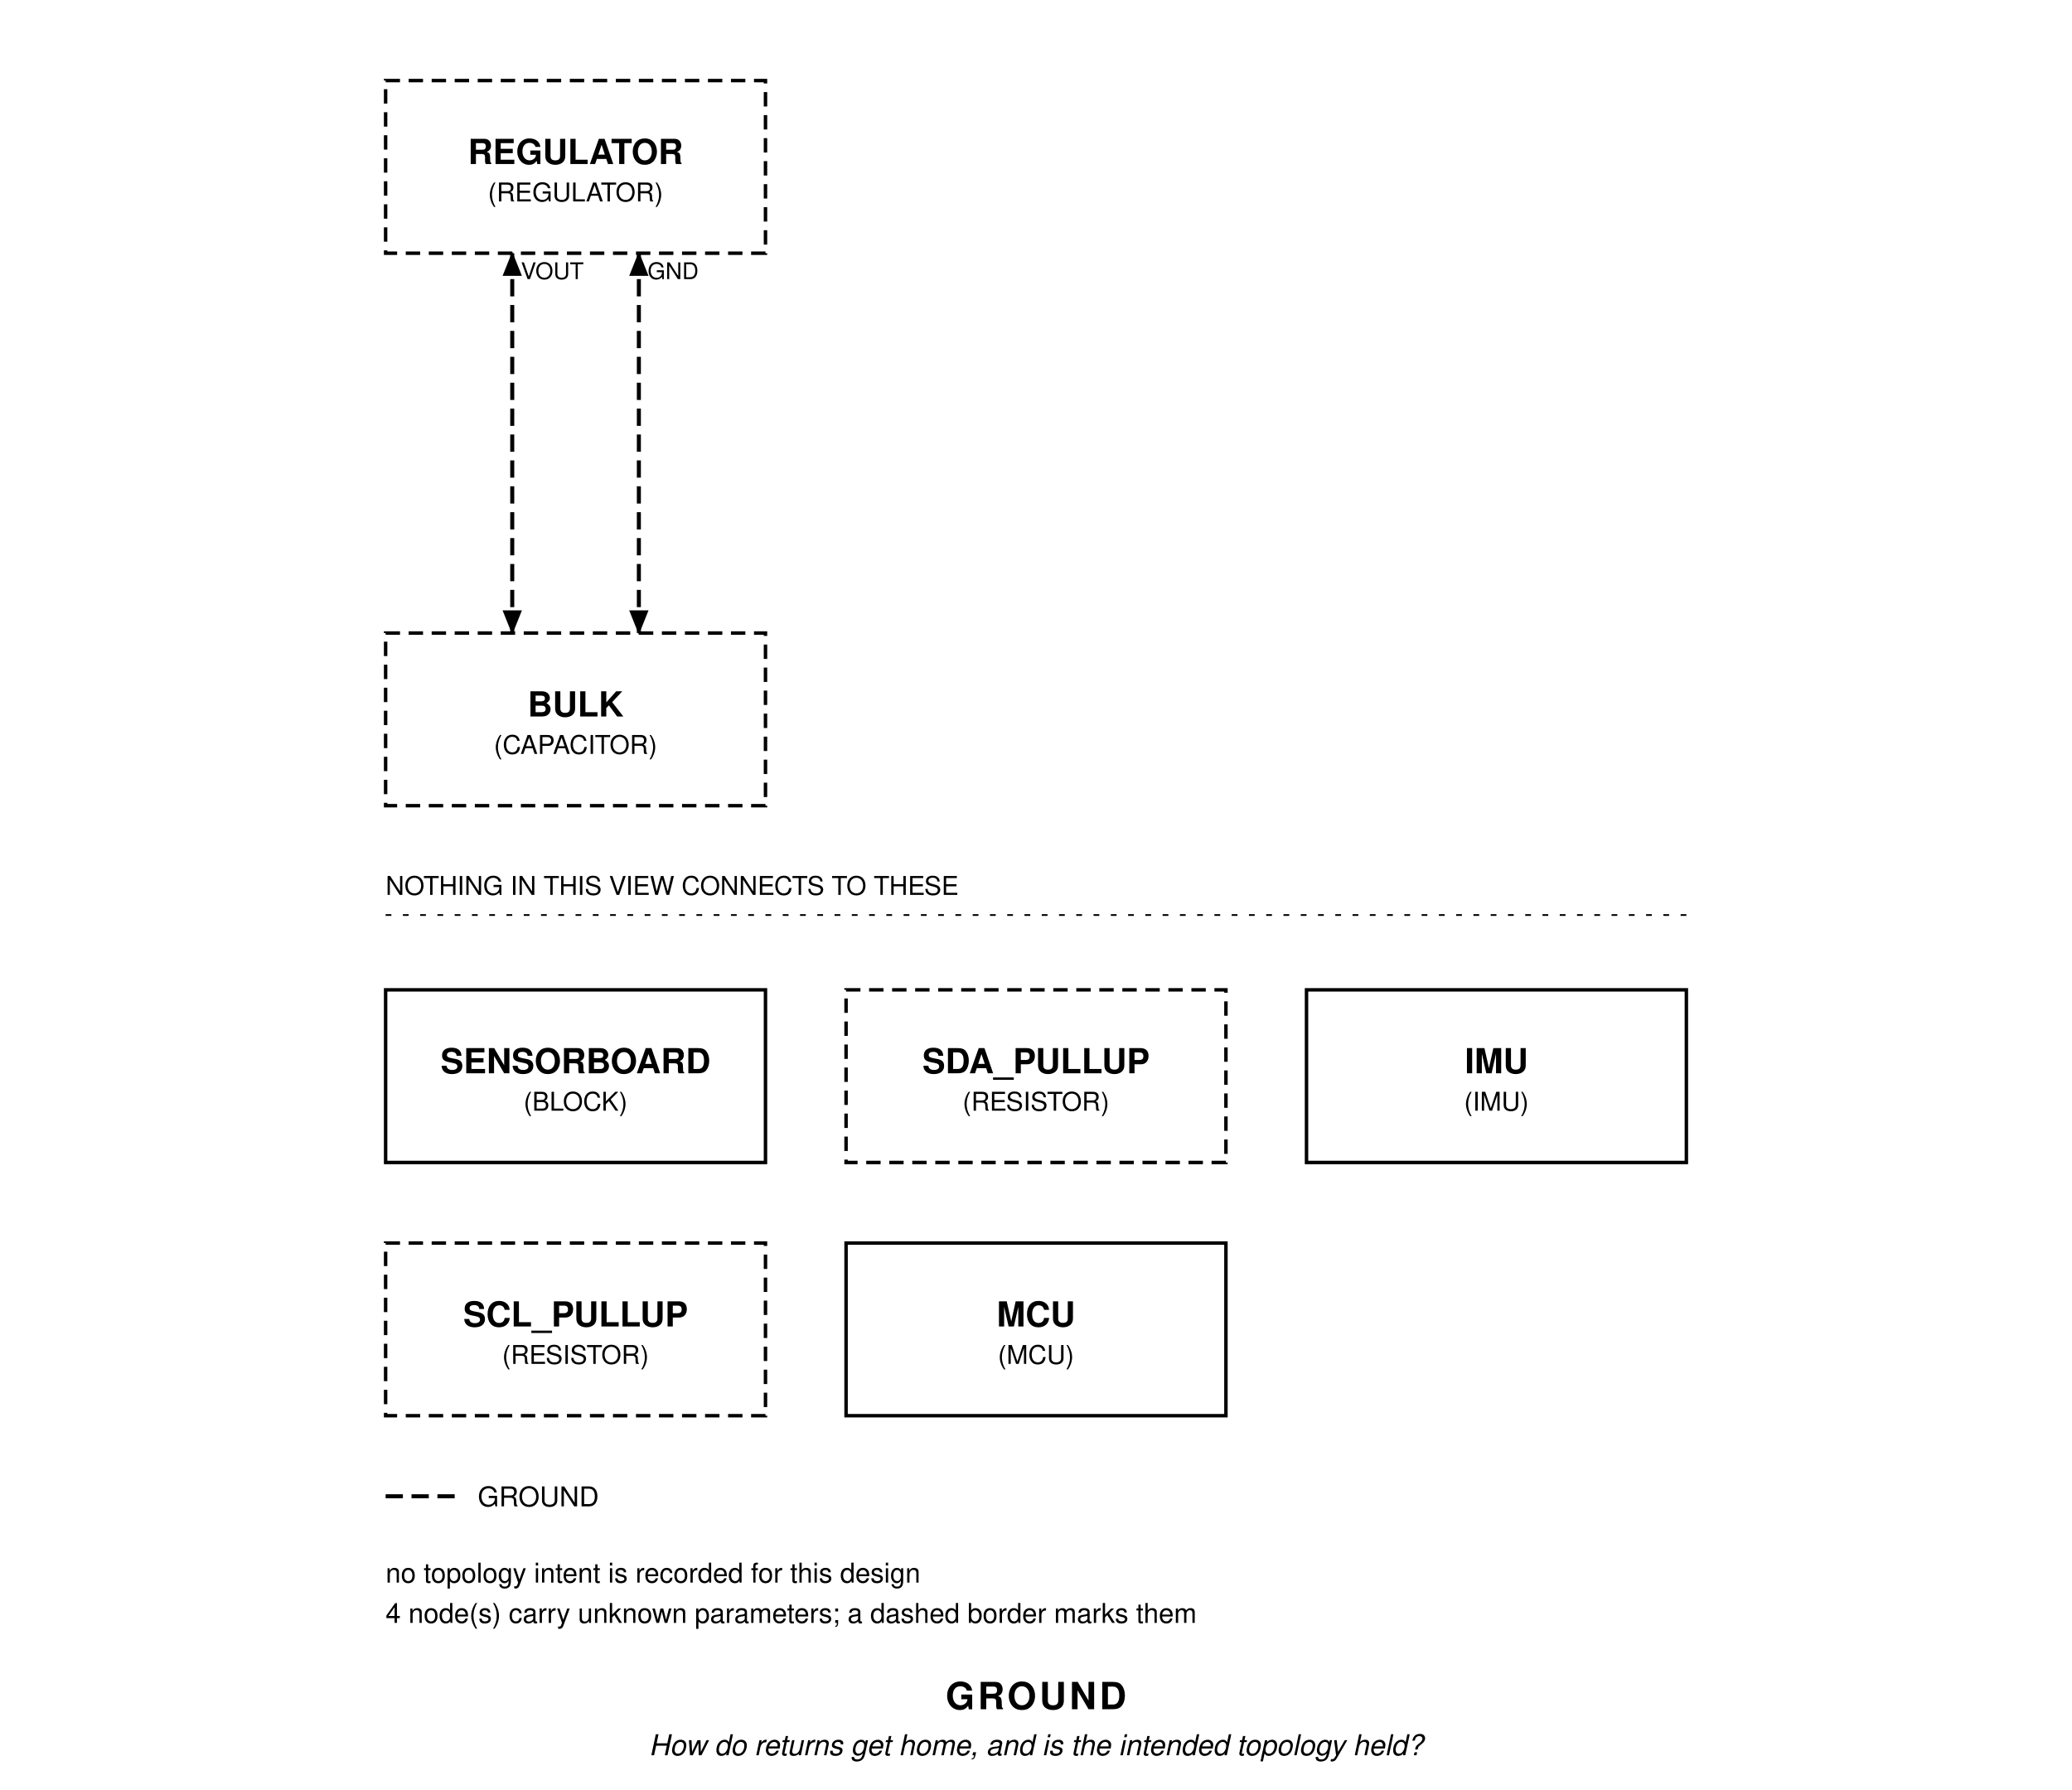
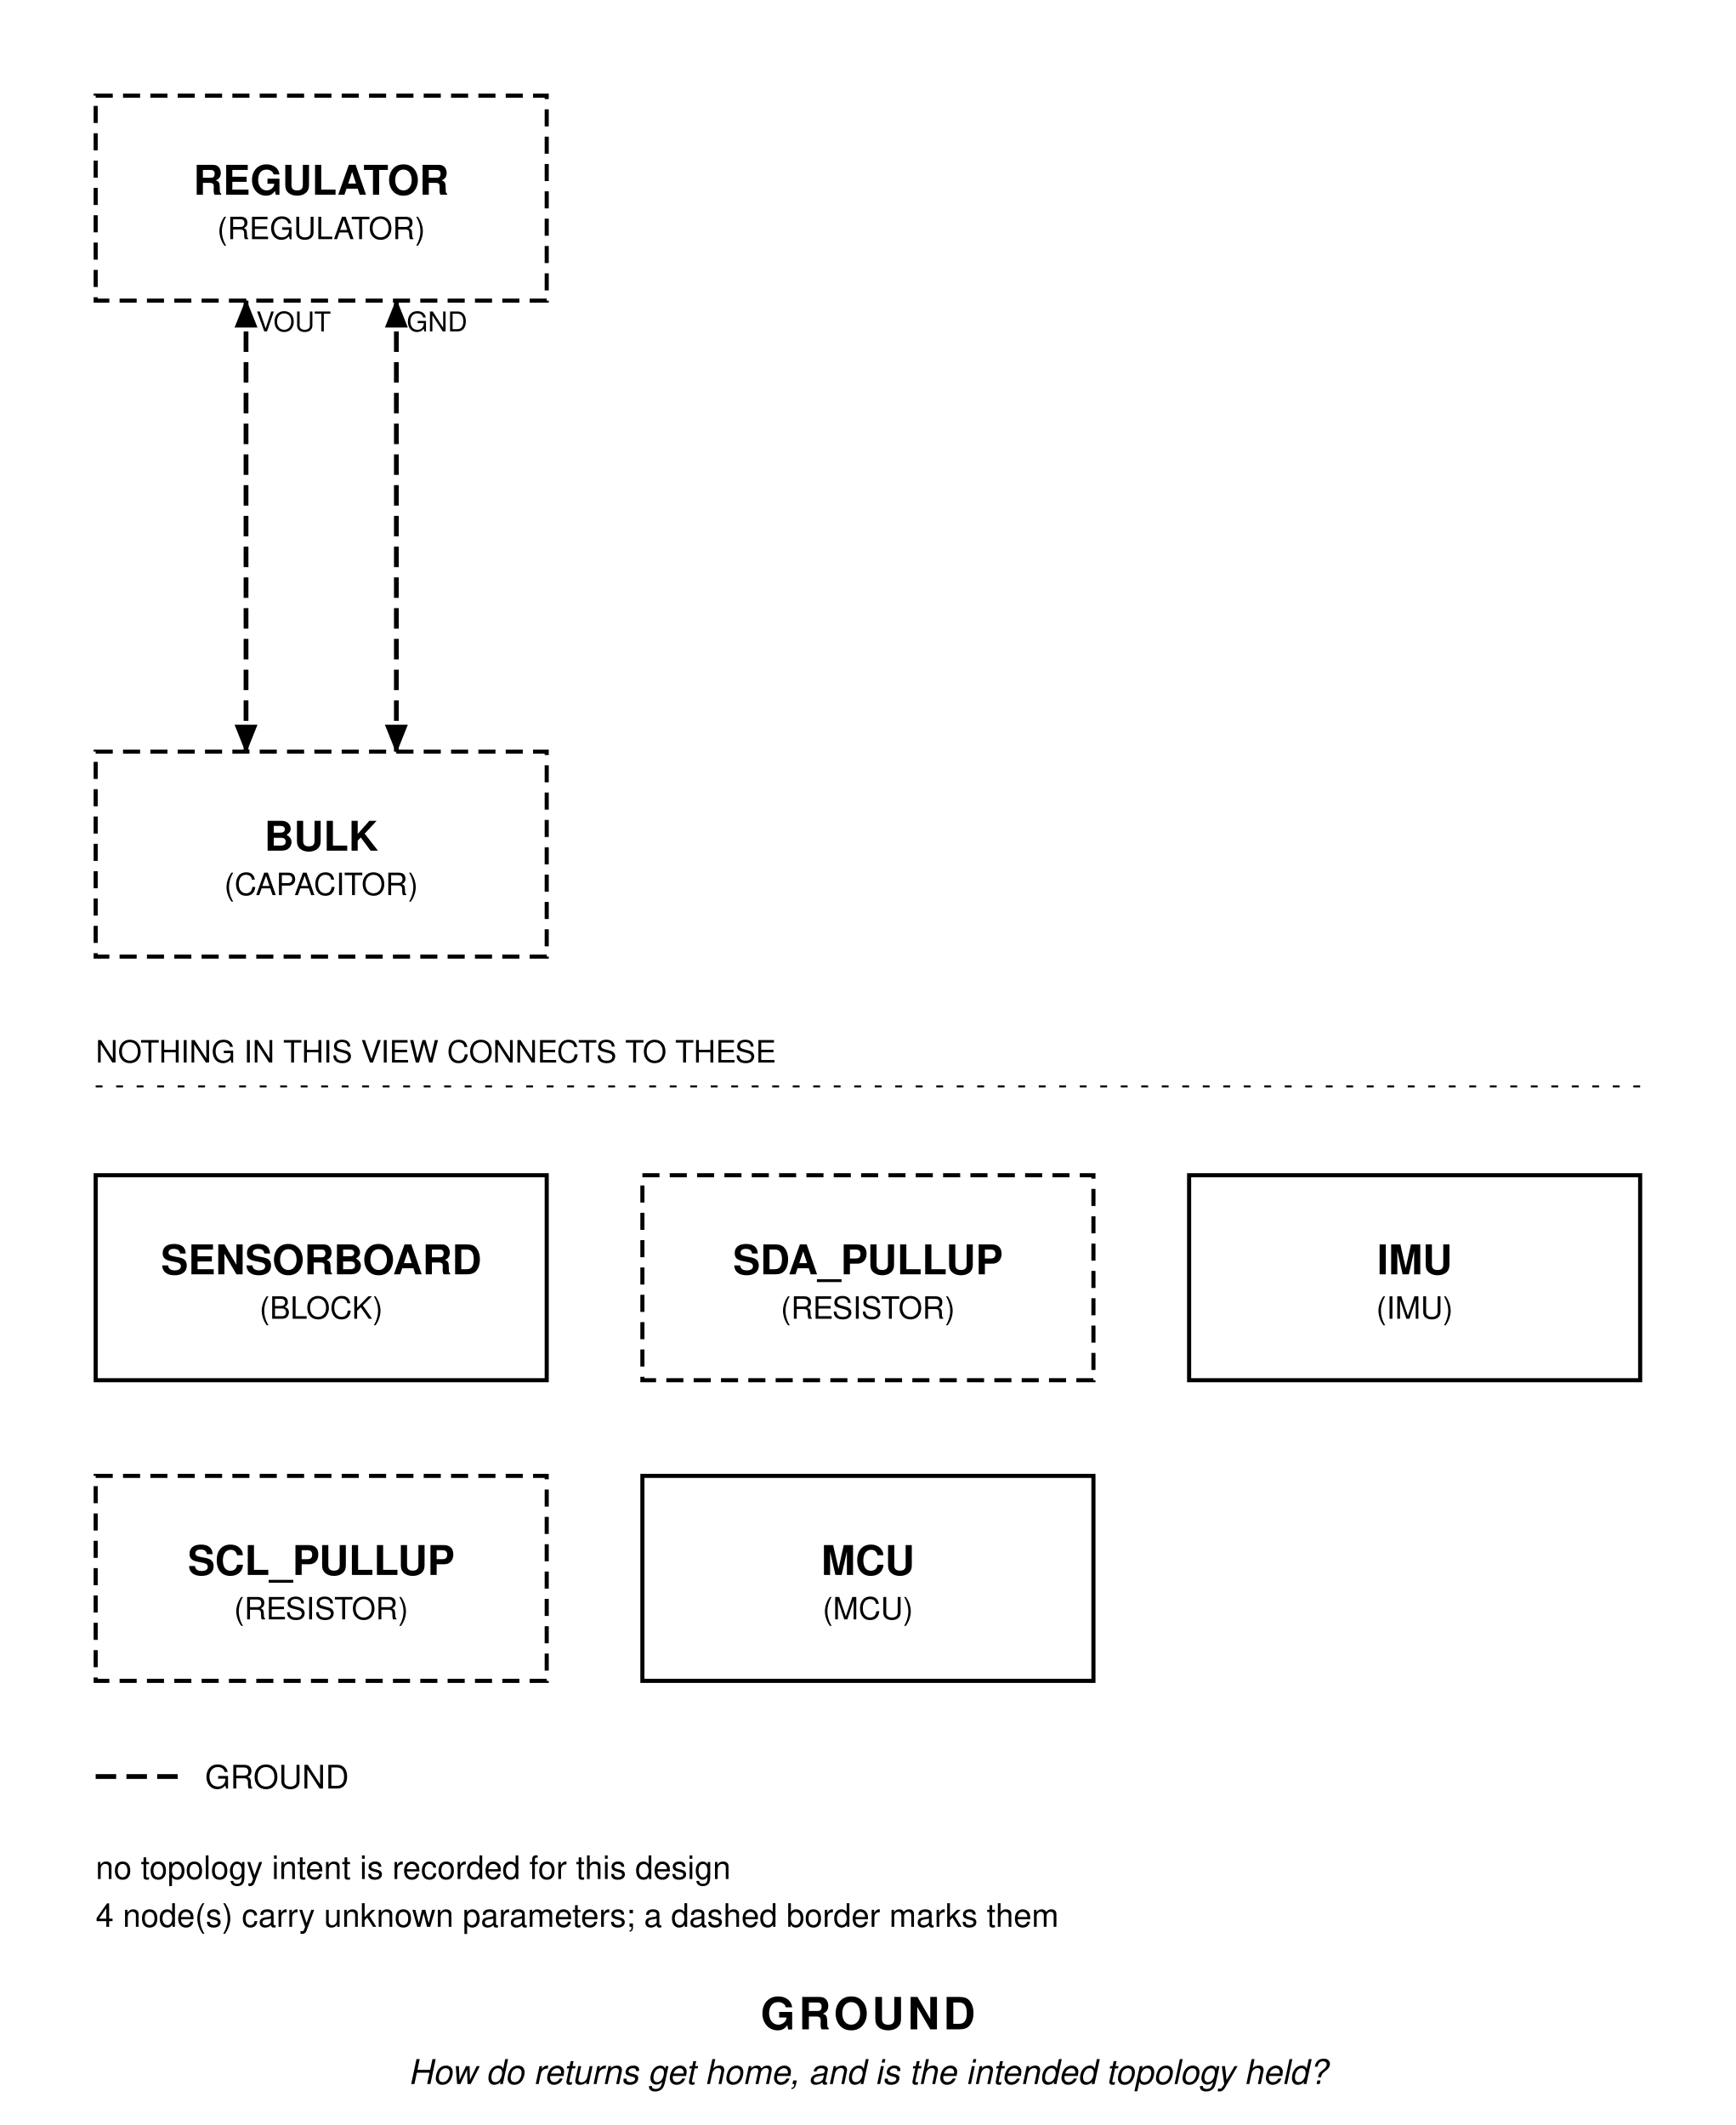
- <svg xmlns="http://www.w3.org/2000/svg" width="720" height="622" viewBox="0 0 720 622" font-family="Helvetica, Arial, sans-serif">
+ <svg xmlns="http://www.w3.org/2000/svg" width="508" height="622" viewBox="0 0 508 622" font-family="Helvetica, Arial, sans-serif">
  <defs>
    <marker id="arrow" viewBox="0 0 8 8" refX="7.5" refY="4" markerWidth="6" markerHeight="6" orient="auto-start-reverse">
      <path d="M0,0.8 L8,4 L0,7.2 Z" fill="#000000" />
    </marker>
  </defs>
-   <g transform="translate(106,0)">
+   <g transform="translate(0,0)">
    <line x1="28" y1="318" x2="480" y2="318" stroke="#000000" stroke-width="0.6" stroke-dasharray="2 4" />
    <text x="28" y="311" font-size="9" fill="#000000">NOTHING IN THIS VIEW CONNECTS TO THESE</text>
    <polyline points="72.0,88.0 72.0,202.0 72.0,202.0 72.0,220.0" fill="none" stroke="#000000" stroke-width="1.4" stroke-dasharray="6 3" marker-start="url(#arrow)" marker-end="url(#arrow)" />
    <polyline points="116.0,88.0 116.0,195.0 116.0,195.0 116.0,220.0" fill="none" stroke="#000000" stroke-width="1.4" stroke-dasharray="6 3" marker-start="url(#arrow)" marker-end="url(#arrow)" />
    <g>
      <rect x="28" y="344" width="132" height="60" fill="none" stroke="#000000" stroke-width="1.2" />
      <text x="94" y="373.0" text-anchor="middle" font-size="12" font-weight="bold" fill="#000000">SENSORBOARD</text>
      <text x="94" y="386.0" text-anchor="middle" font-size="9" fill="#000000">(BLOCK)</text>
    </g>
    <g>
      <rect x="188" y="344" width="132" height="60" fill="none" stroke="#000000" stroke-width="1.2" stroke-dasharray="5 3" />
      <text x="254" y="373.0" text-anchor="middle" font-size="12" font-weight="bold" fill="#000000">SDA_PULLUP</text>
      <text x="254" y="386.0" text-anchor="middle" font-size="9" fill="#000000">(RESISTOR)</text>
    </g>
    <g>
      <rect x="348" y="344" width="132" height="60" fill="none" stroke="#000000" stroke-width="1.2" />
      <text x="414" y="373.0" text-anchor="middle" font-size="12" font-weight="bold" fill="#000000">IMU</text>
      <text x="414" y="386.0" text-anchor="middle" font-size="9" fill="#000000">(IMU)</text>
    </g>
    <g>
      <rect x="28" y="432" width="132" height="60" fill="none" stroke="#000000" stroke-width="1.2" stroke-dasharray="5 3" />
      <text x="94" y="461.0" text-anchor="middle" font-size="12" font-weight="bold" fill="#000000">SCL_PULLUP</text>
      <text x="94" y="474.0" text-anchor="middle" font-size="9" fill="#000000">(RESISTOR)</text>
    </g>
    <g>
      <rect x="188" y="432" width="132" height="60" fill="none" stroke="#000000" stroke-width="1.2" />
      <text x="254" y="461.0" text-anchor="middle" font-size="12" font-weight="bold" fill="#000000">MCU</text>
      <text x="254" y="474.0" text-anchor="middle" font-size="9" fill="#000000">(MCU)</text>
    </g>
    <g>
      <rect x="28" y="220" width="132" height="60" fill="none" stroke="#000000" stroke-width="1.2" stroke-dasharray="5 3" />
      <text x="94" y="249.0" text-anchor="middle" font-size="12" font-weight="bold" fill="#000000">BULK</text>
      <text x="94" y="262.0" text-anchor="middle" font-size="9" fill="#000000">(CAPACITOR)</text>
    </g>
    <g>
      <rect x="28" y="28" width="132" height="60" fill="none" stroke="#000000" stroke-width="1.2" stroke-dasharray="5 3" />
      <text x="94" y="57.0" text-anchor="middle" font-size="12" font-weight="bold" fill="#000000">REGULATOR</text>
      <text x="94" y="70.0" text-anchor="middle" font-size="9" fill="#000000">(REGULATOR)</text>
    </g>
    <text x="75.0" y="97.0" text-anchor="start" font-size="8" fill="#000000">VOUT</text>
    <text x="119.0" y="97.0" text-anchor="start" font-size="8" fill="#000000">GND</text>
    <line x1="28" y1="520" x2="54" y2="520" stroke="#000000" stroke-width="1.4" stroke-dasharray="6 3" />
    <text x="60" y="523.5" font-size="9.5" fill="#000000">GROUND</text>
    <text x="28" y="550" font-size="9.5" fill="#000000">no topology intent is recorded for this design</text>
    <text x="28" y="564" font-size="9.5" fill="#000000">4 node(s) carry unknown parameters; a dashed border marks them</text>
  </g>
-   <text x="360.0" y="594" text-anchor="middle" font-size="13" font-weight="bold" letter-spacing="0.08em" fill="#000000">GROUND</text>
-   <text x="360.0" y="610" text-anchor="middle" font-size="10" font-style="italic" fill="#000000">How do returns get home, and is the intended topology held?</text>
+   <text x="254.0" y="594" text-anchor="middle" font-size="13" font-weight="bold" letter-spacing="0.08em" fill="#000000">GROUND</text>
+   <text x="254.0" y="610" text-anchor="middle" font-size="10" font-style="italic" fill="#000000">How do returns get home, and is the intended topology held?</text>
</svg>
